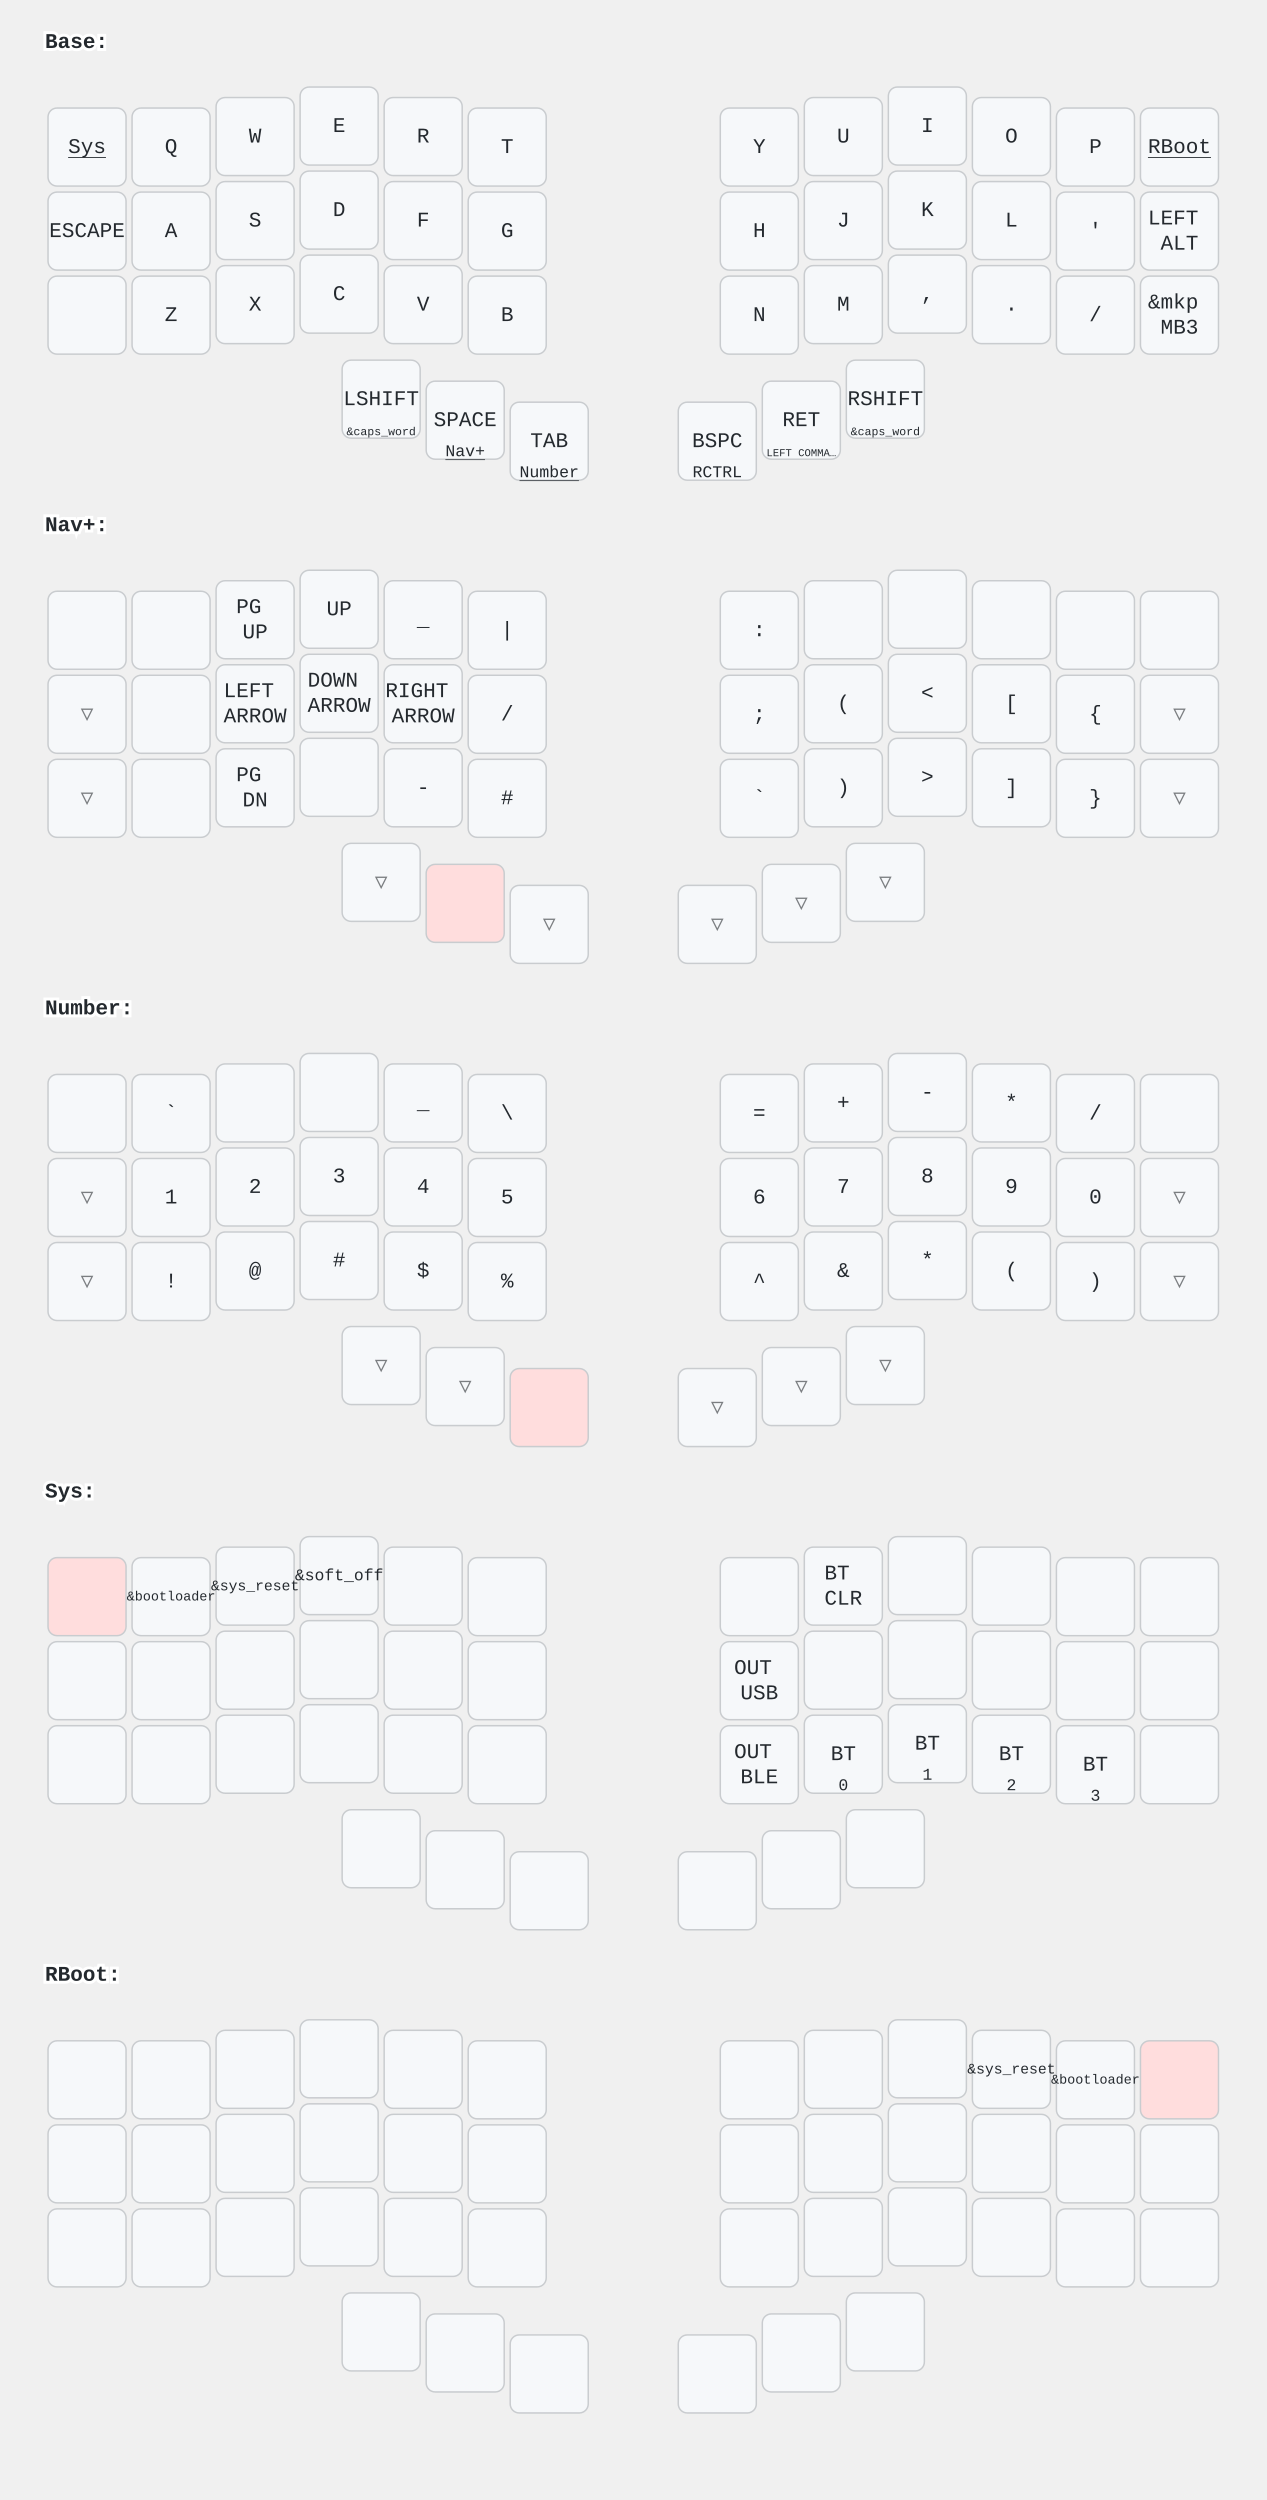
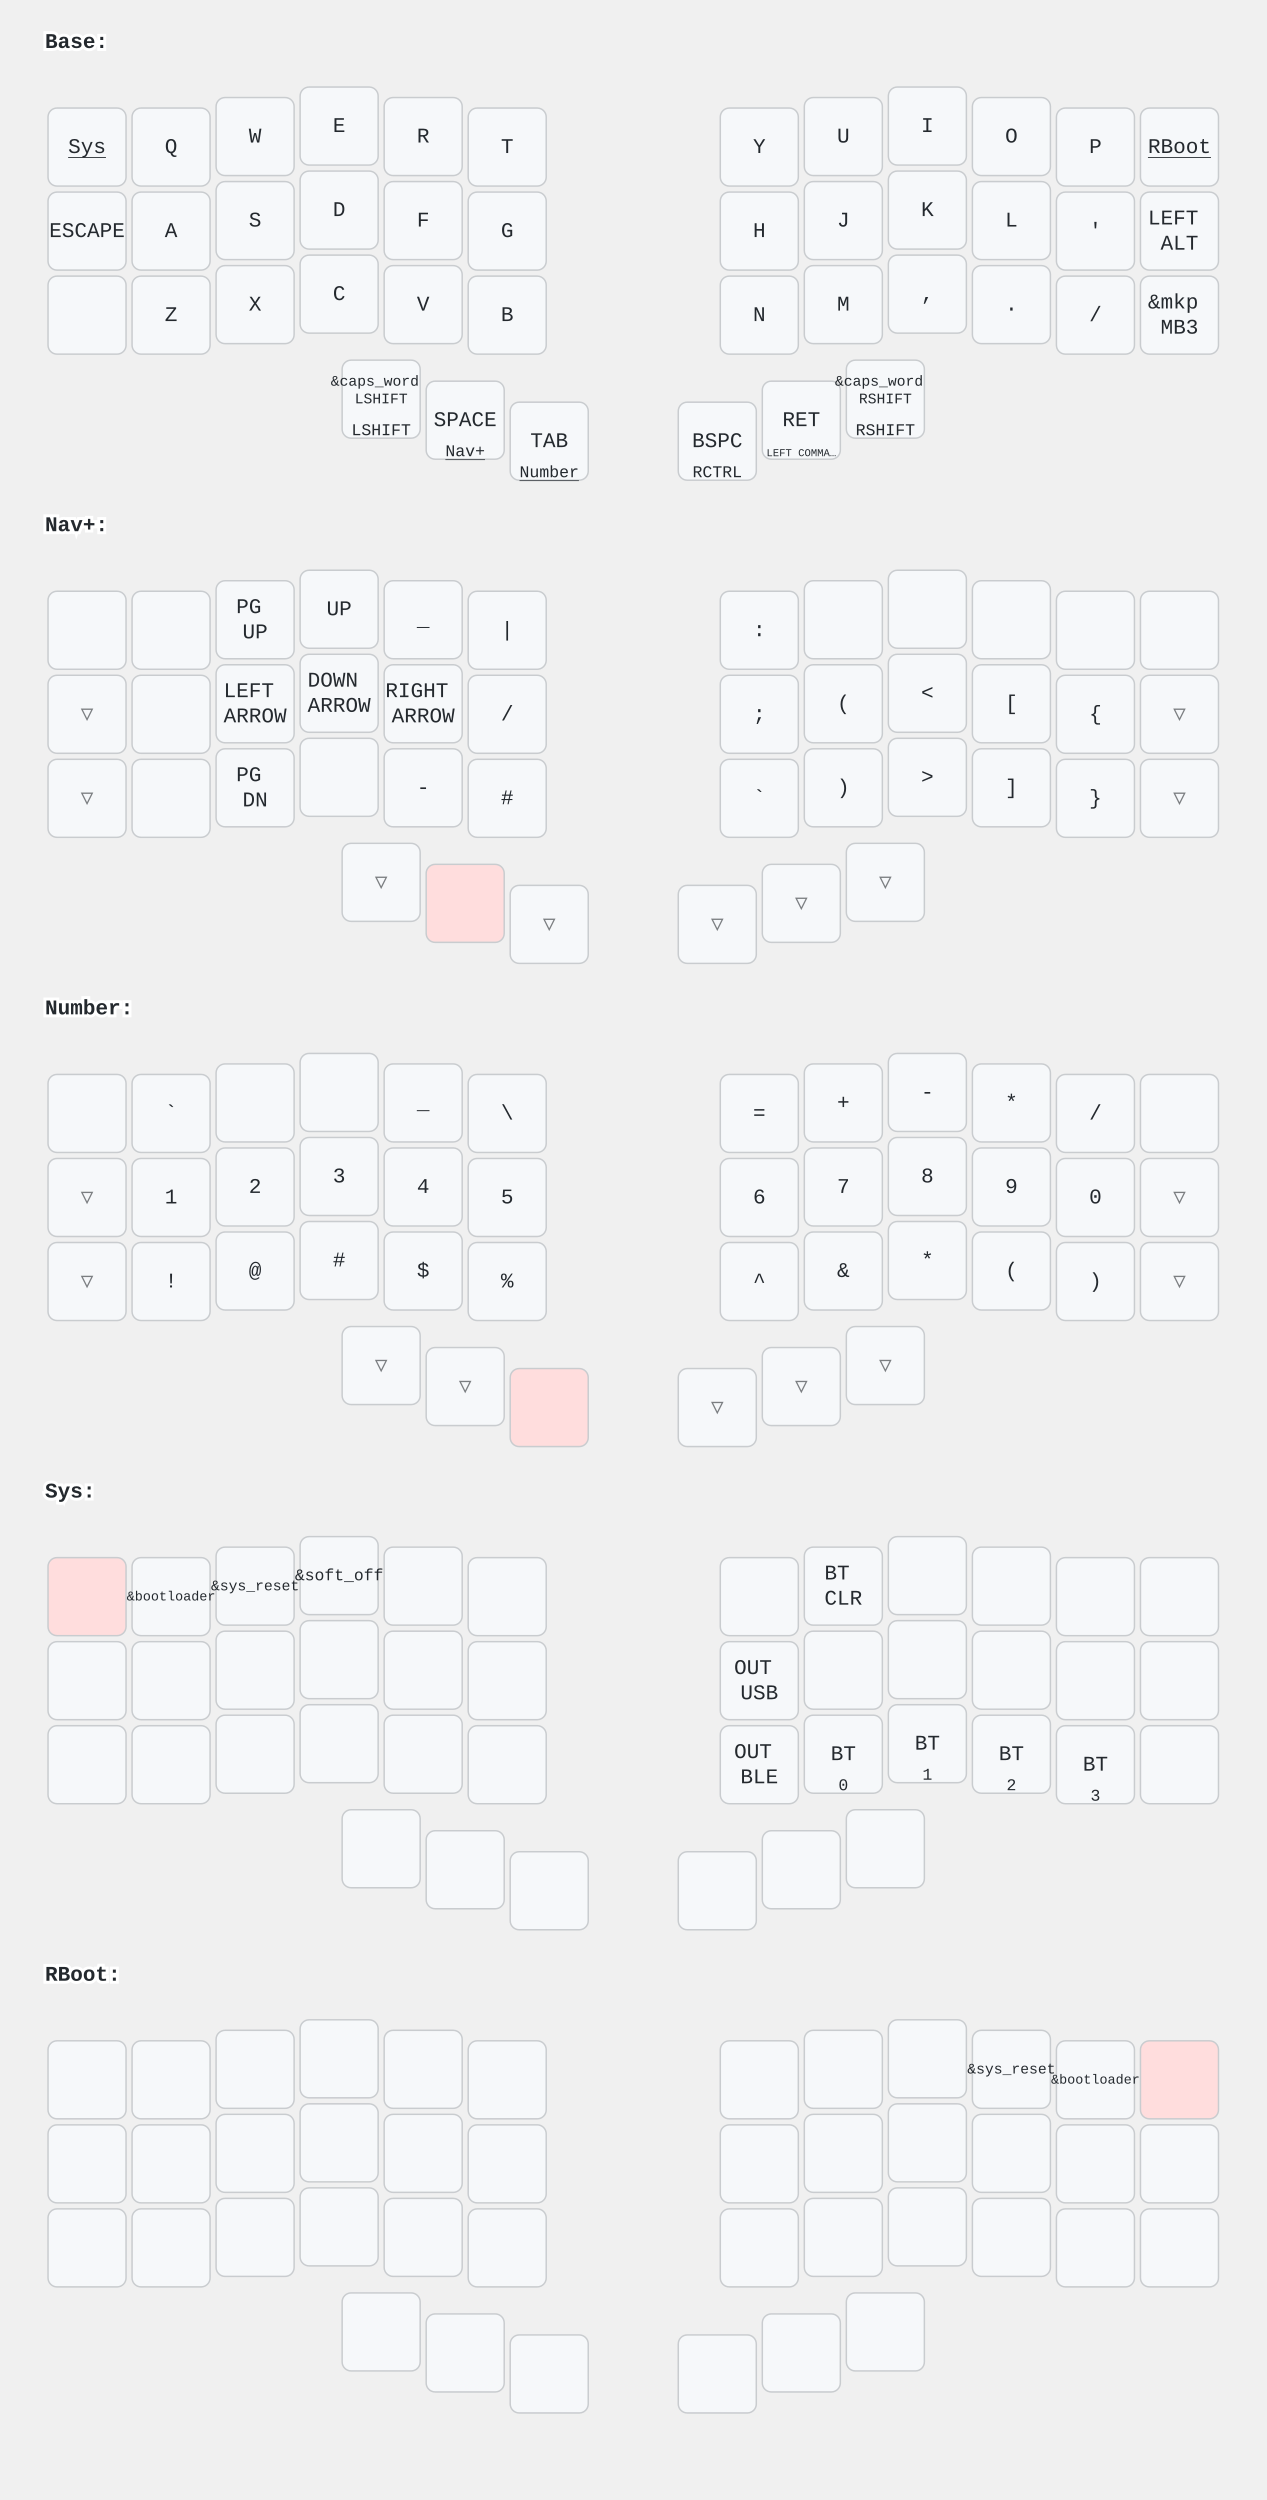
<svg xmlns="http://www.w3.org/2000/svg" width="844" height="1666" viewBox="0 0 844 1666" class="keymap">
  <style>/* inherit to force styles through use tags */
svg path {
    fill: inherit;
}

/* font and background color specifications */
svg.keymap {
    font-family: SFMono-Regular,Consolas,Liberation Mono,Menlo,monospace;
    font-size: 14px;
    font-kerning: normal;
    text-rendering: optimizeLegibility;
    fill: #24292e;
}

/* default key styling */
rect.key {
    fill: #f6f8fa;
}

rect.key, rect.combo {
    stroke: #c9cccf;
    stroke-width: 1;
}

/* default key side styling, only used is draw_key_sides is set */
rect.side {
    filter: brightness(90%);
}

/* color accent for combo boxes */
rect.combo, rect.combo-separate {
    fill: #cdf;
}

/* color accent for held keys */
rect.held, rect.combo.held {
    fill: #fdd;
}

/* color accent for ghost (optional) keys */
rect.ghost, rect.combo.ghost {
    stroke-dasharray: 4, 4;
    stroke-width: 2;
}

text {
    text-anchor: middle;
    dominant-baseline: middle;
}

/* styling for layer labels */
text.label {
    font-weight: bold;
    text-anchor: start;
    stroke: white;
    stroke-width: 4;
    paint-order: stroke;
}

/* styling for optional footer */
text.footer {
    text-anchor: end;
    dominant-baseline: auto;
    stroke: white;
    stroke-width: 4;
    paint-order: stroke;
}

/* styling for combo tap, and key hold/shifted label text */
text.combo, text.hold, text.shifted {
    font-size: 11px;
}

text.hold {
    text-anchor: middle;
    dominant-baseline: auto;
}

text.shifted {
    text-anchor: middle;
    dominant-baseline: hanging;
}

text.layer-activator {
    text-decoration: underline;
}

/* styling for hold/shifted label text in combo box */
text.combo.hold, text.combo.shifted {
    font-size: 8px;
}

/* lighter symbol for transparent keys */
text.trans {
    fill: #7b7e81;
}

/* styling for combo dendrons */
path.combo {
    stroke-width: 1;
    stroke: gray;
    fill: none;
}

/* Start Tabler Icons Cleanup */
/* cannot use height/width with glyphs */
.icon-tabler &gt; path {
    fill: inherit;
    stroke: inherit;
    stroke-width: 2;
}
/* hide tabler's default box */
.icon-tabler &gt; path[stroke="none"][fill="none"] {
    visibility: hidden;
}
/* End Tabler Icons Cleanup */
</style>
  <g transform="translate(30, 0)" class="layer-Base">
    <text x="0" y="28" class="label" id="Base">Base:</text>
    <g transform="translate(0, 56)">
      <g transform="translate(28, 42)" class="key keypos-0">
        <rect rx="6" ry="6" x="-26" y="-26" width="52" height="52" class="key" />
        <a href="#Sys">
          <text x="0" y="0" class="key tap layer-activator">Sys</text>
        </a>
      </g>
      <g transform="translate(84, 42)" class="key keypos-1">
        <rect rx="6" ry="6" x="-26" y="-26" width="52" height="52" class="key" />
        <text x="0" y="0" class="key tap">Q</text>
      </g>
      <g transform="translate(140, 35)" class="key keypos-2">
        <rect rx="6" ry="6" x="-26" y="-26" width="52" height="52" class="key" />
        <text x="0" y="0" class="key tap">W</text>
      </g>
      <g transform="translate(196, 28)" class="key keypos-3">
        <rect rx="6" ry="6" x="-26" y="-26" width="52" height="52" class="key" />
        <text x="0" y="0" class="key tap">E</text>
      </g>
      <g transform="translate(252, 35)" class="key keypos-4">
        <rect rx="6" ry="6" x="-26" y="-26" width="52" height="52" class="key" />
        <text x="0" y="0" class="key tap">R</text>
      </g>
      <g transform="translate(308, 42)" class="key keypos-5">
        <rect rx="6" ry="6" x="-26" y="-26" width="52" height="52" class="key" />
        <text x="0" y="0" class="key tap">T</text>
      </g>
      <g transform="translate(476, 42)" class="key keypos-6">
        <rect rx="6" ry="6" x="-26" y="-26" width="52" height="52" class="key" />
        <text x="0" y="0" class="key tap">Y</text>
      </g>
      <g transform="translate(532, 35)" class="key keypos-7">
        <rect rx="6" ry="6" x="-26" y="-26" width="52" height="52" class="key" />
        <text x="0" y="0" class="key tap">U</text>
      </g>
      <g transform="translate(588, 28)" class="key keypos-8">
        <rect rx="6" ry="6" x="-26" y="-26" width="52" height="52" class="key" />
        <text x="0" y="0" class="key tap">I</text>
      </g>
      <g transform="translate(644, 35)" class="key keypos-9">
        <rect rx="6" ry="6" x="-26" y="-26" width="52" height="52" class="key" />
        <text x="0" y="0" class="key tap">O</text>
      </g>
      <g transform="translate(700, 42)" class="key keypos-10">
        <rect rx="6" ry="6" x="-26" y="-26" width="52" height="52" class="key" />
        <text x="0" y="0" class="key tap">P</text>
      </g>
      <g transform="translate(756, 42)" class="key keypos-11">
        <rect rx="6" ry="6" x="-26" y="-26" width="52" height="52" class="key" />
        <a href="#RBoot">
          <text x="0" y="0" class="key tap layer-activator">RBoot</text>
        </a>
      </g>
      <g transform="translate(28, 98)" class="key keypos-12">
        <rect rx="6" ry="6" x="-26" y="-26" width="52" height="52" class="key" />
        <text x="0" y="0" class="key tap">ESCAPE</text>
      </g>
      <g transform="translate(84, 98)" class="key keypos-13">
        <rect rx="6" ry="6" x="-26" y="-26" width="52" height="52" class="key" />
        <text x="0" y="0" class="key tap">A</text>
      </g>
      <g transform="translate(140, 91)" class="key keypos-14">
        <rect rx="6" ry="6" x="-26" y="-26" width="52" height="52" class="key" />
        <text x="0" y="0" class="key tap">S</text>
      </g>
      <g transform="translate(196, 84)" class="key keypos-15">
        <rect rx="6" ry="6" x="-26" y="-26" width="52" height="52" class="key" />
        <text x="0" y="0" class="key tap">D</text>
      </g>
      <g transform="translate(252, 91)" class="key keypos-16">
        <rect rx="6" ry="6" x="-26" y="-26" width="52" height="52" class="key" />
        <text x="0" y="0" class="key tap">F</text>
      </g>
      <g transform="translate(308, 98)" class="key keypos-17">
        <rect rx="6" ry="6" x="-26" y="-26" width="52" height="52" class="key" />
        <text x="0" y="0" class="key tap">G</text>
      </g>
      <g transform="translate(476, 98)" class="key keypos-18">
        <rect rx="6" ry="6" x="-26" y="-26" width="52" height="52" class="key" />
        <text x="0" y="0" class="key tap">H</text>
      </g>
      <g transform="translate(532, 91)" class="key keypos-19">
        <rect rx="6" ry="6" x="-26" y="-26" width="52" height="52" class="key" />
        <text x="0" y="0" class="key tap">J</text>
      </g>
      <g transform="translate(588, 84)" class="key keypos-20">
        <rect rx="6" ry="6" x="-26" y="-26" width="52" height="52" class="key" />
        <text x="0" y="0" class="key tap">K</text>
      </g>
      <g transform="translate(644, 91)" class="key keypos-21">
        <rect rx="6" ry="6" x="-26" y="-26" width="52" height="52" class="key" />
        <text x="0" y="0" class="key tap">L</text>
      </g>
      <g transform="translate(700, 98)" class="key keypos-22">
        <rect rx="6" ry="6" x="-26" y="-26" width="52" height="52" class="key" />
        <text x="0" y="0" class="key tap">'</text>
      </g>
      <g transform="translate(756, 98)" class="key keypos-23">
        <rect rx="6" ry="6" x="-26" y="-26" width="52" height="52" class="key" />
        <text x="0" y="0" class="key tap">
          <tspan x="0" dy="-0.6em">LEFT</tspan>
          <tspan x="0" dy="1.2em">ALT</tspan>
        </text>
      </g>
      <g transform="translate(28, 154)" class="key keypos-24">
        <rect rx="6" ry="6" x="-26" y="-26" width="52" height="52" class="key" />
      </g>
      <g transform="translate(84, 154)" class="key keypos-25">
        <rect rx="6" ry="6" x="-26" y="-26" width="52" height="52" class="key" />
        <text x="0" y="0" class="key tap">Z</text>
      </g>
      <g transform="translate(140, 147)" class="key keypos-26">
        <rect rx="6" ry="6" x="-26" y="-26" width="52" height="52" class="key" />
        <text x="0" y="0" class="key tap">X</text>
      </g>
      <g transform="translate(196, 140)" class="key keypos-27">
        <rect rx="6" ry="6" x="-26" y="-26" width="52" height="52" class="key" />
        <text x="0" y="0" class="key tap">C</text>
      </g>
      <g transform="translate(252, 147)" class="key keypos-28">
        <rect rx="6" ry="6" x="-26" y="-26" width="52" height="52" class="key" />
        <text x="0" y="0" class="key tap">V</text>
      </g>
      <g transform="translate(308, 154)" class="key keypos-29">
        <rect rx="6" ry="6" x="-26" y="-26" width="52" height="52" class="key" />
        <text x="0" y="0" class="key tap">B</text>
      </g>
      <g transform="translate(476, 154)" class="key keypos-30">
        <rect rx="6" ry="6" x="-26" y="-26" width="52" height="52" class="key" />
        <text x="0" y="0" class="key tap">N</text>
      </g>
      <g transform="translate(532, 147)" class="key keypos-31">
        <rect rx="6" ry="6" x="-26" y="-26" width="52" height="52" class="key" />
        <text x="0" y="0" class="key tap">M</text>
      </g>
      <g transform="translate(588, 140)" class="key keypos-32">
        <rect rx="6" ry="6" x="-26" y="-26" width="52" height="52" class="key" />
        <text x="0" y="0" class="key tap">,</text>
      </g>
      <g transform="translate(644, 147)" class="key keypos-33">
        <rect rx="6" ry="6" x="-26" y="-26" width="52" height="52" class="key" />
        <text x="0" y="0" class="key tap">.</text>
      </g>
      <g transform="translate(700, 154)" class="key keypos-34">
        <rect rx="6" ry="6" x="-26" y="-26" width="52" height="52" class="key" />
        <text x="0" y="0" class="key tap">/</text>
      </g>
      <g transform="translate(756, 154)" class="key keypos-35">
        <rect rx="6" ry="6" x="-26" y="-26" width="52" height="52" class="key" />
        <text x="0" y="0" class="key tap">
          <tspan x="0" dy="-0.6em">&amp;mkp</tspan>
          <tspan x="0" dy="1.2em">MB3</tspan>
        </text>
      </g>
      <g transform="translate(224, 210)" class="key keypos-36">
        <rect rx="6" ry="6" x="-26" y="-26" width="52" height="52" class="key" />
-         <text x="0" y="0" class="key tap">LSHIFT</text>
-         <text x="0" y="24" class="key hold">
-           <tspan style="font-size: 70%">&amp;caps_word</tspan>
-         </text>
+         <text x="0" y="0" class="key tap">
+           <tspan x="0" dy="-1.2em" style="font-size: 70%">&amp;caps_word</tspan>
+           <tspan x="0" dy="1.2em" style="font-size: 70%">LSHIFT</tspan>
+         </text>
+         <text x="0" y="24" class="key hold">LSHIFT</text>
      </g>
      <g transform="translate(280, 224)" class="key keypos-37">
        <rect rx="6" ry="6" x="-26" y="-26" width="52" height="52" class="key" />
        <text x="0" y="0" class="key tap">SPACE</text>
        <a href="#Nav">
          <text x="0" y="24" class="key hold layer-activator">Nav+</text>
        </a>
      </g>
      <g transform="translate(336, 238)" class="key keypos-38">
        <rect rx="6" ry="6" x="-26" y="-26" width="52" height="52" class="key" />
        <text x="0" y="0" class="key tap">TAB</text>
        <a href="#Number">
          <text x="0" y="24" class="key hold layer-activator">Number</text>
        </a>
      </g>
      <g transform="translate(448, 238)" class="key keypos-39">
        <rect rx="6" ry="6" x="-26" y="-26" width="52" height="52" class="key" />
        <text x="0" y="0" class="key tap">BSPC</text>
        <text x="0" y="24" class="key hold">RCTRL</text>
      </g>
      <g transform="translate(504, 224)" class="key keypos-40">
        <rect rx="6" ry="6" x="-26" y="-26" width="52" height="52" class="key" />
        <text x="0" y="0" class="key tap">RET</text>
        <text x="0" y="24" class="key hold">
          <tspan style="font-size: 64%">LEFT COMMA…</tspan>
        </text>
      </g>
      <g transform="translate(560, 210)" class="key keypos-41">
        <rect rx="6" ry="6" x="-26" y="-26" width="52" height="52" class="key" />
-         <text x="0" y="0" class="key tap">RSHIFT</text>
-         <text x="0" y="24" class="key hold">
-           <tspan style="font-size: 70%">&amp;caps_word</tspan>
-         </text>
+         <text x="0" y="0" class="key tap">
+           <tspan x="0" dy="-1.2em" style="font-size: 70%">&amp;caps_word</tspan>
+           <tspan x="0" dy="1.2em" style="font-size: 70%">RSHIFT</tspan>
+         </text>
+         <text x="0" y="24" class="key hold">RSHIFT</text>
      </g>
    </g>
  </g>
  <g transform="translate(30, 322)" class="layer-Nav+">
    <text x="0" y="28" class="label" id="Nav">Nav+:</text>
    <g transform="translate(0, 56)">
      <g transform="translate(28, 42)" class="key keypos-0">
        <rect rx="6" ry="6" x="-26" y="-26" width="52" height="52" class="key" />
      </g>
      <g transform="translate(84, 42)" class="key keypos-1">
        <rect rx="6" ry="6" x="-26" y="-26" width="52" height="52" class="key" />
      </g>
      <g transform="translate(140, 35)" class="key keypos-2">
        <rect rx="6" ry="6" x="-26" y="-26" width="52" height="52" class="key" />
        <text x="0" y="0" class="key tap">
          <tspan x="0" dy="-0.6em">PG</tspan>
          <tspan x="0" dy="1.2em">UP</tspan>
        </text>
      </g>
      <g transform="translate(196, 28)" class="key keypos-3">
        <rect rx="6" ry="6" x="-26" y="-26" width="52" height="52" class="key" />
        <text x="0" y="0" class="key tap">UP</text>
      </g>
      <g transform="translate(252, 35)" class="key keypos-4">
        <rect rx="6" ry="6" x="-26" y="-26" width="52" height="52" class="key" />
        <text x="0" y="0" class="key tap">_</text>
      </g>
      <g transform="translate(308, 42)" class="key keypos-5">
        <rect rx="6" ry="6" x="-26" y="-26" width="52" height="52" class="key" />
        <text x="0" y="0" class="key tap">|</text>
      </g>
      <g transform="translate(476, 42)" class="key keypos-6">
        <rect rx="6" ry="6" x="-26" y="-26" width="52" height="52" class="key" />
        <text x="0" y="0" class="key tap">:</text>
      </g>
      <g transform="translate(532, 35)" class="key keypos-7">
        <rect rx="6" ry="6" x="-26" y="-26" width="52" height="52" class="key" />
      </g>
      <g transform="translate(588, 28)" class="key keypos-8">
        <rect rx="6" ry="6" x="-26" y="-26" width="52" height="52" class="key" />
      </g>
      <g transform="translate(644, 35)" class="key keypos-9">
        <rect rx="6" ry="6" x="-26" y="-26" width="52" height="52" class="key" />
      </g>
      <g transform="translate(700, 42)" class="key keypos-10">
        <rect rx="6" ry="6" x="-26" y="-26" width="52" height="52" class="key" />
      </g>
      <g transform="translate(756, 42)" class="key keypos-11">
        <rect rx="6" ry="6" x="-26" y="-26" width="52" height="52" class="key" />
      </g>
      <g transform="translate(28, 98)" class="key trans keypos-12">
        <rect rx="6" ry="6" x="-26" y="-26" width="52" height="52" class="key trans" />
        <text x="0" y="0" class="key trans tap">▽</text>
      </g>
      <g transform="translate(84, 98)" class="key keypos-13">
        <rect rx="6" ry="6" x="-26" y="-26" width="52" height="52" class="key" />
      </g>
      <g transform="translate(140, 91)" class="key keypos-14">
        <rect rx="6" ry="6" x="-26" y="-26" width="52" height="52" class="key" />
        <text x="0" y="0" class="key tap">
          <tspan x="0" dy="-0.6em">LEFT</tspan>
          <tspan x="0" dy="1.2em">ARROW</tspan>
        </text>
      </g>
      <g transform="translate(196, 84)" class="key keypos-15">
        <rect rx="6" ry="6" x="-26" y="-26" width="52" height="52" class="key" />
        <text x="0" y="0" class="key tap">
          <tspan x="0" dy="-0.6em">DOWN</tspan>
          <tspan x="0" dy="1.2em">ARROW</tspan>
        </text>
      </g>
      <g transform="translate(252, 91)" class="key keypos-16">
        <rect rx="6" ry="6" x="-26" y="-26" width="52" height="52" class="key" />
        <text x="0" y="0" class="key tap">
          <tspan x="0" dy="-0.6em">RIGHT</tspan>
          <tspan x="0" dy="1.2em">ARROW</tspan>
        </text>
      </g>
      <g transform="translate(308, 98)" class="key keypos-17">
        <rect rx="6" ry="6" x="-26" y="-26" width="52" height="52" class="key" />
        <text x="0" y="0" class="key tap">/</text>
      </g>
      <g transform="translate(476, 98)" class="key keypos-18">
        <rect rx="6" ry="6" x="-26" y="-26" width="52" height="52" class="key" />
        <text x="0" y="0" class="key tap">;</text>
      </g>
      <g transform="translate(532, 91)" class="key keypos-19">
        <rect rx="6" ry="6" x="-26" y="-26" width="52" height="52" class="key" />
        <text x="0" y="0" class="key tap">(</text>
      </g>
      <g transform="translate(588, 84)" class="key keypos-20">
        <rect rx="6" ry="6" x="-26" y="-26" width="52" height="52" class="key" />
        <text x="0" y="0" class="key tap">&lt;</text>
      </g>
      <g transform="translate(644, 91)" class="key keypos-21">
        <rect rx="6" ry="6" x="-26" y="-26" width="52" height="52" class="key" />
        <text x="0" y="0" class="key tap">[</text>
      </g>
      <g transform="translate(700, 98)" class="key keypos-22">
        <rect rx="6" ry="6" x="-26" y="-26" width="52" height="52" class="key" />
        <text x="0" y="0" class="key tap">{</text>
      </g>
      <g transform="translate(756, 98)" class="key trans keypos-23">
        <rect rx="6" ry="6" x="-26" y="-26" width="52" height="52" class="key trans" />
        <text x="0" y="0" class="key trans tap">▽</text>
      </g>
      <g transform="translate(28, 154)" class="key trans keypos-24">
        <rect rx="6" ry="6" x="-26" y="-26" width="52" height="52" class="key trans" />
        <text x="0" y="0" class="key trans tap">▽</text>
      </g>
      <g transform="translate(84, 154)" class="key keypos-25">
        <rect rx="6" ry="6" x="-26" y="-26" width="52" height="52" class="key" />
      </g>
      <g transform="translate(140, 147)" class="key keypos-26">
        <rect rx="6" ry="6" x="-26" y="-26" width="52" height="52" class="key" />
        <text x="0" y="0" class="key tap">
          <tspan x="0" dy="-0.6em">PG</tspan>
          <tspan x="0" dy="1.2em">DN</tspan>
        </text>
      </g>
      <g transform="translate(196, 140)" class="key keypos-27">
        <rect rx="6" ry="6" x="-26" y="-26" width="52" height="52" class="key" />
      </g>
      <g transform="translate(252, 147)" class="key keypos-28">
        <rect rx="6" ry="6" x="-26" y="-26" width="52" height="52" class="key" />
        <text x="0" y="0" class="key tap">-</text>
      </g>
      <g transform="translate(308, 154)" class="key keypos-29">
        <rect rx="6" ry="6" x="-26" y="-26" width="52" height="52" class="key" />
        <text x="0" y="0" class="key tap">#</text>
      </g>
      <g transform="translate(476, 154)" class="key keypos-30">
        <rect rx="6" ry="6" x="-26" y="-26" width="52" height="52" class="key" />
        <text x="0" y="0" class="key tap">`</text>
      </g>
      <g transform="translate(532, 147)" class="key keypos-31">
        <rect rx="6" ry="6" x="-26" y="-26" width="52" height="52" class="key" />
        <text x="0" y="0" class="key tap">)</text>
      </g>
      <g transform="translate(588, 140)" class="key keypos-32">
        <rect rx="6" ry="6" x="-26" y="-26" width="52" height="52" class="key" />
        <text x="0" y="0" class="key tap">&gt;</text>
      </g>
      <g transform="translate(644, 147)" class="key keypos-33">
        <rect rx="6" ry="6" x="-26" y="-26" width="52" height="52" class="key" />
        <text x="0" y="0" class="key tap">]</text>
      </g>
      <g transform="translate(700, 154)" class="key keypos-34">
        <rect rx="6" ry="6" x="-26" y="-26" width="52" height="52" class="key" />
        <text x="0" y="0" class="key tap">}</text>
      </g>
      <g transform="translate(756, 154)" class="key trans keypos-35">
        <rect rx="6" ry="6" x="-26" y="-26" width="52" height="52" class="key trans" />
        <text x="0" y="0" class="key trans tap">▽</text>
      </g>
      <g transform="translate(224, 210)" class="key trans keypos-36">
        <rect rx="6" ry="6" x="-26" y="-26" width="52" height="52" class="key trans" />
        <text x="0" y="0" class="key trans tap">▽</text>
      </g>
      <g transform="translate(280, 224)" class="key held keypos-37">
        <rect rx="6" ry="6" x="-26" y="-26" width="52" height="52" class="key held" />
      </g>
      <g transform="translate(336, 238)" class="key trans keypos-38">
        <rect rx="6" ry="6" x="-26" y="-26" width="52" height="52" class="key trans" />
        <text x="0" y="0" class="key trans tap">▽</text>
      </g>
      <g transform="translate(448, 238)" class="key trans keypos-39">
        <rect rx="6" ry="6" x="-26" y="-26" width="52" height="52" class="key trans" />
        <text x="0" y="0" class="key trans tap">▽</text>
      </g>
      <g transform="translate(504, 224)" class="key trans keypos-40">
        <rect rx="6" ry="6" x="-26" y="-26" width="52" height="52" class="key trans" />
        <text x="0" y="0" class="key trans tap">▽</text>
      </g>
      <g transform="translate(560, 210)" class="key trans keypos-41">
        <rect rx="6" ry="6" x="-26" y="-26" width="52" height="52" class="key trans" />
        <text x="0" y="0" class="key trans tap">▽</text>
      </g>
    </g>
  </g>
  <g transform="translate(30, 644)" class="layer-Number">
    <text x="0" y="28" class="label" id="Number">Number:</text>
    <g transform="translate(0, 56)">
      <g transform="translate(28, 42)" class="key keypos-0">
        <rect rx="6" ry="6" x="-26" y="-26" width="52" height="52" class="key" />
      </g>
      <g transform="translate(84, 42)" class="key keypos-1">
        <rect rx="6" ry="6" x="-26" y="-26" width="52" height="52" class="key" />
        <text x="0" y="0" class="key tap">`</text>
      </g>
      <g transform="translate(140, 35)" class="key keypos-2">
        <rect rx="6" ry="6" x="-26" y="-26" width="52" height="52" class="key" />
      </g>
      <g transform="translate(196, 28)" class="key keypos-3">
        <rect rx="6" ry="6" x="-26" y="-26" width="52" height="52" class="key" />
      </g>
      <g transform="translate(252, 35)" class="key keypos-4">
        <rect rx="6" ry="6" x="-26" y="-26" width="52" height="52" class="key" />
        <text x="0" y="0" class="key tap">_</text>
      </g>
      <g transform="translate(308, 42)" class="key keypos-5">
        <rect rx="6" ry="6" x="-26" y="-26" width="52" height="52" class="key" />
        <text x="0" y="0" class="key tap">\</text>
      </g>
      <g transform="translate(476, 42)" class="key keypos-6">
        <rect rx="6" ry="6" x="-26" y="-26" width="52" height="52" class="key" />
        <text x="0" y="0" class="key tap">=</text>
      </g>
      <g transform="translate(532, 35)" class="key keypos-7">
        <rect rx="6" ry="6" x="-26" y="-26" width="52" height="52" class="key" />
        <text x="0" y="0" class="key tap">+</text>
      </g>
      <g transform="translate(588, 28)" class="key keypos-8">
        <rect rx="6" ry="6" x="-26" y="-26" width="52" height="52" class="key" />
        <text x="0" y="0" class="key tap">-</text>
      </g>
      <g transform="translate(644, 35)" class="key keypos-9">
        <rect rx="6" ry="6" x="-26" y="-26" width="52" height="52" class="key" />
        <text x="0" y="0" class="key tap">*</text>
      </g>
      <g transform="translate(700, 42)" class="key keypos-10">
        <rect rx="6" ry="6" x="-26" y="-26" width="52" height="52" class="key" />
        <text x="0" y="0" class="key tap">/</text>
      </g>
      <g transform="translate(756, 42)" class="key keypos-11">
        <rect rx="6" ry="6" x="-26" y="-26" width="52" height="52" class="key" />
      </g>
      <g transform="translate(28, 98)" class="key trans keypos-12">
        <rect rx="6" ry="6" x="-26" y="-26" width="52" height="52" class="key trans" />
        <text x="0" y="0" class="key trans tap">▽</text>
      </g>
      <g transform="translate(84, 98)" class="key keypos-13">
        <rect rx="6" ry="6" x="-26" y="-26" width="52" height="52" class="key" />
        <text x="0" y="0" class="key tap">1</text>
      </g>
      <g transform="translate(140, 91)" class="key keypos-14">
        <rect rx="6" ry="6" x="-26" y="-26" width="52" height="52" class="key" />
        <text x="0" y="0" class="key tap">2</text>
      </g>
      <g transform="translate(196, 84)" class="key keypos-15">
        <rect rx="6" ry="6" x="-26" y="-26" width="52" height="52" class="key" />
        <text x="0" y="0" class="key tap">3</text>
      </g>
      <g transform="translate(252, 91)" class="key keypos-16">
        <rect rx="6" ry="6" x="-26" y="-26" width="52" height="52" class="key" />
        <text x="0" y="0" class="key tap">4</text>
      </g>
      <g transform="translate(308, 98)" class="key keypos-17">
        <rect rx="6" ry="6" x="-26" y="-26" width="52" height="52" class="key" />
        <text x="0" y="0" class="key tap">5</text>
      </g>
      <g transform="translate(476, 98)" class="key keypos-18">
        <rect rx="6" ry="6" x="-26" y="-26" width="52" height="52" class="key" />
        <text x="0" y="0" class="key tap">6</text>
      </g>
      <g transform="translate(532, 91)" class="key keypos-19">
        <rect rx="6" ry="6" x="-26" y="-26" width="52" height="52" class="key" />
        <text x="0" y="0" class="key tap">7</text>
      </g>
      <g transform="translate(588, 84)" class="key keypos-20">
        <rect rx="6" ry="6" x="-26" y="-26" width="52" height="52" class="key" />
        <text x="0" y="0" class="key tap">8</text>
      </g>
      <g transform="translate(644, 91)" class="key keypos-21">
        <rect rx="6" ry="6" x="-26" y="-26" width="52" height="52" class="key" />
        <text x="0" y="0" class="key tap">9</text>
      </g>
      <g transform="translate(700, 98)" class="key keypos-22">
        <rect rx="6" ry="6" x="-26" y="-26" width="52" height="52" class="key" />
        <text x="0" y="0" class="key tap">0</text>
      </g>
      <g transform="translate(756, 98)" class="key trans keypos-23">
        <rect rx="6" ry="6" x="-26" y="-26" width="52" height="52" class="key trans" />
        <text x="0" y="0" class="key trans tap">▽</text>
      </g>
      <g transform="translate(28, 154)" class="key trans keypos-24">
        <rect rx="6" ry="6" x="-26" y="-26" width="52" height="52" class="key trans" />
        <text x="0" y="0" class="key trans tap">▽</text>
      </g>
      <g transform="translate(84, 154)" class="key keypos-25">
        <rect rx="6" ry="6" x="-26" y="-26" width="52" height="52" class="key" />
        <text x="0" y="0" class="key tap">!</text>
      </g>
      <g transform="translate(140, 147)" class="key keypos-26">
        <rect rx="6" ry="6" x="-26" y="-26" width="52" height="52" class="key" />
        <text x="0" y="0" class="key tap">@</text>
      </g>
      <g transform="translate(196, 140)" class="key keypos-27">
        <rect rx="6" ry="6" x="-26" y="-26" width="52" height="52" class="key" />
        <text x="0" y="0" class="key tap">#</text>
      </g>
      <g transform="translate(252, 147)" class="key keypos-28">
        <rect rx="6" ry="6" x="-26" y="-26" width="52" height="52" class="key" />
        <text x="0" y="0" class="key tap">$</text>
      </g>
      <g transform="translate(308, 154)" class="key keypos-29">
        <rect rx="6" ry="6" x="-26" y="-26" width="52" height="52" class="key" />
        <text x="0" y="0" class="key tap">%</text>
      </g>
      <g transform="translate(476, 154)" class="key keypos-30">
        <rect rx="6" ry="6" x="-26" y="-26" width="52" height="52" class="key" />
        <text x="0" y="0" class="key tap">^</text>
      </g>
      <g transform="translate(532, 147)" class="key keypos-31">
        <rect rx="6" ry="6" x="-26" y="-26" width="52" height="52" class="key" />
        <text x="0" y="0" class="key tap">&amp;</text>
      </g>
      <g transform="translate(588, 140)" class="key keypos-32">
        <rect rx="6" ry="6" x="-26" y="-26" width="52" height="52" class="key" />
        <text x="0" y="0" class="key tap">*</text>
      </g>
      <g transform="translate(644, 147)" class="key keypos-33">
        <rect rx="6" ry="6" x="-26" y="-26" width="52" height="52" class="key" />
        <text x="0" y="0" class="key tap">(</text>
      </g>
      <g transform="translate(700, 154)" class="key keypos-34">
        <rect rx="6" ry="6" x="-26" y="-26" width="52" height="52" class="key" />
        <text x="0" y="0" class="key tap">)</text>
      </g>
      <g transform="translate(756, 154)" class="key trans keypos-35">
        <rect rx="6" ry="6" x="-26" y="-26" width="52" height="52" class="key trans" />
        <text x="0" y="0" class="key trans tap">▽</text>
      </g>
      <g transform="translate(224, 210)" class="key trans keypos-36">
        <rect rx="6" ry="6" x="-26" y="-26" width="52" height="52" class="key trans" />
        <text x="0" y="0" class="key trans tap">▽</text>
      </g>
      <g transform="translate(280, 224)" class="key trans keypos-37">
        <rect rx="6" ry="6" x="-26" y="-26" width="52" height="52" class="key trans" />
        <text x="0" y="0" class="key trans tap">▽</text>
      </g>
      <g transform="translate(336, 238)" class="key held keypos-38">
        <rect rx="6" ry="6" x="-26" y="-26" width="52" height="52" class="key held" />
      </g>
      <g transform="translate(448, 238)" class="key trans keypos-39">
        <rect rx="6" ry="6" x="-26" y="-26" width="52" height="52" class="key trans" />
        <text x="0" y="0" class="key trans tap">▽</text>
      </g>
      <g transform="translate(504, 224)" class="key trans keypos-40">
        <rect rx="6" ry="6" x="-26" y="-26" width="52" height="52" class="key trans" />
        <text x="0" y="0" class="key trans tap">▽</text>
      </g>
      <g transform="translate(560, 210)" class="key trans keypos-41">
        <rect rx="6" ry="6" x="-26" y="-26" width="52" height="52" class="key trans" />
        <text x="0" y="0" class="key trans tap">▽</text>
      </g>
    </g>
  </g>
  <g transform="translate(30, 966)" class="layer-Sys">
    <text x="0" y="28" class="label" id="Sys">Sys:</text>
    <g transform="translate(0, 56)">
      <g transform="translate(28, 42)" class="key held keypos-0">
        <rect rx="6" ry="6" x="-26" y="-26" width="52" height="52" class="key held" />
      </g>
      <g transform="translate(84, 42)" class="key keypos-1">
        <rect rx="6" ry="6" x="-26" y="-26" width="52" height="52" class="key" />
        <text x="0" y="0" class="key tap">
          <tspan style="font-size: 64%">&amp;bootloader</tspan>
        </text>
      </g>
      <g transform="translate(140, 35)" class="key keypos-2">
        <rect rx="6" ry="6" x="-26" y="-26" width="52" height="52" class="key" />
        <text x="0" y="0" class="key tap">
          <tspan style="font-size: 70%">&amp;sys_reset</tspan>
        </text>
      </g>
      <g transform="translate(196, 28)" class="key keypos-3">
        <rect rx="6" ry="6" x="-26" y="-26" width="52" height="52" class="key" />
        <text x="0" y="0" class="key tap">
          <tspan style="font-size: 78%">&amp;soft_off</tspan>
        </text>
      </g>
      <g transform="translate(252, 35)" class="key keypos-4">
        <rect rx="6" ry="6" x="-26" y="-26" width="52" height="52" class="key" />
      </g>
      <g transform="translate(308, 42)" class="key keypos-5">
        <rect rx="6" ry="6" x="-26" y="-26" width="52" height="52" class="key" />
      </g>
      <g transform="translate(476, 42)" class="key keypos-6">
        <rect rx="6" ry="6" x="-26" y="-26" width="52" height="52" class="key" />
      </g>
      <g transform="translate(532, 35)" class="key keypos-7">
        <rect rx="6" ry="6" x="-26" y="-26" width="52" height="52" class="key" />
        <text x="0" y="0" class="key tap">
          <tspan x="0" dy="-0.6em">BT</tspan>
          <tspan x="0" dy="1.2em">CLR</tspan>
        </text>
      </g>
      <g transform="translate(588, 28)" class="key keypos-8">
        <rect rx="6" ry="6" x="-26" y="-26" width="52" height="52" class="key" />
      </g>
      <g transform="translate(644, 35)" class="key keypos-9">
        <rect rx="6" ry="6" x="-26" y="-26" width="52" height="52" class="key" />
      </g>
      <g transform="translate(700, 42)" class="key keypos-10">
        <rect rx="6" ry="6" x="-26" y="-26" width="52" height="52" class="key" />
      </g>
      <g transform="translate(756, 42)" class="key keypos-11">
        <rect rx="6" ry="6" x="-26" y="-26" width="52" height="52" class="key" />
      </g>
      <g transform="translate(28, 98)" class="key keypos-12">
        <rect rx="6" ry="6" x="-26" y="-26" width="52" height="52" class="key" />
      </g>
      <g transform="translate(84, 98)" class="key keypos-13">
        <rect rx="6" ry="6" x="-26" y="-26" width="52" height="52" class="key" />
      </g>
      <g transform="translate(140, 91)" class="key keypos-14">
        <rect rx="6" ry="6" x="-26" y="-26" width="52" height="52" class="key" />
      </g>
      <g transform="translate(196, 84)" class="key keypos-15">
        <rect rx="6" ry="6" x="-26" y="-26" width="52" height="52" class="key" />
      </g>
      <g transform="translate(252, 91)" class="key keypos-16">
        <rect rx="6" ry="6" x="-26" y="-26" width="52" height="52" class="key" />
      </g>
      <g transform="translate(308, 98)" class="key keypos-17">
        <rect rx="6" ry="6" x="-26" y="-26" width="52" height="52" class="key" />
      </g>
      <g transform="translate(476, 98)" class="key keypos-18">
        <rect rx="6" ry="6" x="-26" y="-26" width="52" height="52" class="key" />
        <text x="0" y="0" class="key tap">
          <tspan x="0" dy="-0.6em">OUT</tspan>
          <tspan x="0" dy="1.2em">USB</tspan>
        </text>
      </g>
      <g transform="translate(532, 91)" class="key keypos-19">
        <rect rx="6" ry="6" x="-26" y="-26" width="52" height="52" class="key" />
      </g>
      <g transform="translate(588, 84)" class="key keypos-20">
        <rect rx="6" ry="6" x="-26" y="-26" width="52" height="52" class="key" />
      </g>
      <g transform="translate(644, 91)" class="key keypos-21">
        <rect rx="6" ry="6" x="-26" y="-26" width="52" height="52" class="key" />
      </g>
      <g transform="translate(700, 98)" class="key keypos-22">
        <rect rx="6" ry="6" x="-26" y="-26" width="52" height="52" class="key" />
      </g>
      <g transform="translate(756, 98)" class="key keypos-23">
        <rect rx="6" ry="6" x="-26" y="-26" width="52" height="52" class="key" />
      </g>
      <g transform="translate(28, 154)" class="key keypos-24">
        <rect rx="6" ry="6" x="-26" y="-26" width="52" height="52" class="key" />
      </g>
      <g transform="translate(84, 154)" class="key keypos-25">
        <rect rx="6" ry="6" x="-26" y="-26" width="52" height="52" class="key" />
      </g>
      <g transform="translate(140, 147)" class="key keypos-26">
        <rect rx="6" ry="6" x="-26" y="-26" width="52" height="52" class="key" />
      </g>
      <g transform="translate(196, 140)" class="key keypos-27">
        <rect rx="6" ry="6" x="-26" y="-26" width="52" height="52" class="key" />
      </g>
      <g transform="translate(252, 147)" class="key keypos-28">
        <rect rx="6" ry="6" x="-26" y="-26" width="52" height="52" class="key" />
      </g>
      <g transform="translate(308, 154)" class="key keypos-29">
        <rect rx="6" ry="6" x="-26" y="-26" width="52" height="52" class="key" />
      </g>
      <g transform="translate(476, 154)" class="key keypos-30">
        <rect rx="6" ry="6" x="-26" y="-26" width="52" height="52" class="key" />
        <text x="0" y="0" class="key tap">
          <tspan x="0" dy="-0.6em">OUT</tspan>
          <tspan x="0" dy="1.2em">BLE</tspan>
        </text>
      </g>
      <g transform="translate(532, 147)" class="key keypos-31">
        <rect rx="6" ry="6" x="-26" y="-26" width="52" height="52" class="key" />
        <text x="0" y="0" class="key tap">BT</text>
        <text x="0" y="24" class="key hold">0</text>
      </g>
      <g transform="translate(588, 140)" class="key keypos-32">
        <rect rx="6" ry="6" x="-26" y="-26" width="52" height="52" class="key" />
        <text x="0" y="0" class="key tap">BT</text>
        <text x="0" y="24" class="key hold">1</text>
      </g>
      <g transform="translate(644, 147)" class="key keypos-33">
        <rect rx="6" ry="6" x="-26" y="-26" width="52" height="52" class="key" />
        <text x="0" y="0" class="key tap">BT</text>
        <text x="0" y="24" class="key hold">2</text>
      </g>
      <g transform="translate(700, 154)" class="key keypos-34">
        <rect rx="6" ry="6" x="-26" y="-26" width="52" height="52" class="key" />
        <text x="0" y="0" class="key tap">BT</text>
        <text x="0" y="24" class="key hold">3</text>
      </g>
      <g transform="translate(756, 154)" class="key keypos-35">
        <rect rx="6" ry="6" x="-26" y="-26" width="52" height="52" class="key" />
      </g>
      <g transform="translate(224, 210)" class="key keypos-36">
        <rect rx="6" ry="6" x="-26" y="-26" width="52" height="52" class="key" />
      </g>
      <g transform="translate(280, 224)" class="key keypos-37">
        <rect rx="6" ry="6" x="-26" y="-26" width="52" height="52" class="key" />
      </g>
      <g transform="translate(336, 238)" class="key keypos-38">
        <rect rx="6" ry="6" x="-26" y="-26" width="52" height="52" class="key" />
      </g>
      <g transform="translate(448, 238)" class="key keypos-39">
        <rect rx="6" ry="6" x="-26" y="-26" width="52" height="52" class="key" />
      </g>
      <g transform="translate(504, 224)" class="key keypos-40">
        <rect rx="6" ry="6" x="-26" y="-26" width="52" height="52" class="key" />
      </g>
      <g transform="translate(560, 210)" class="key keypos-41">
        <rect rx="6" ry="6" x="-26" y="-26" width="52" height="52" class="key" />
      </g>
    </g>
  </g>
  <g transform="translate(30, 1288)" class="layer-RBoot">
    <text x="0" y="28" class="label" id="RBoot">RBoot:</text>
    <g transform="translate(0, 56)">
      <g transform="translate(28, 42)" class="key keypos-0">
        <rect rx="6" ry="6" x="-26" y="-26" width="52" height="52" class="key" />
      </g>
      <g transform="translate(84, 42)" class="key keypos-1">
        <rect rx="6" ry="6" x="-26" y="-26" width="52" height="52" class="key" />
      </g>
      <g transform="translate(140, 35)" class="key keypos-2">
        <rect rx="6" ry="6" x="-26" y="-26" width="52" height="52" class="key" />
      </g>
      <g transform="translate(196, 28)" class="key keypos-3">
        <rect rx="6" ry="6" x="-26" y="-26" width="52" height="52" class="key" />
      </g>
      <g transform="translate(252, 35)" class="key keypos-4">
        <rect rx="6" ry="6" x="-26" y="-26" width="52" height="52" class="key" />
      </g>
      <g transform="translate(308, 42)" class="key keypos-5">
        <rect rx="6" ry="6" x="-26" y="-26" width="52" height="52" class="key" />
      </g>
      <g transform="translate(476, 42)" class="key keypos-6">
        <rect rx="6" ry="6" x="-26" y="-26" width="52" height="52" class="key" />
      </g>
      <g transform="translate(532, 35)" class="key keypos-7">
        <rect rx="6" ry="6" x="-26" y="-26" width="52" height="52" class="key" />
      </g>
      <g transform="translate(588, 28)" class="key keypos-8">
        <rect rx="6" ry="6" x="-26" y="-26" width="52" height="52" class="key" />
      </g>
      <g transform="translate(644, 35)" class="key keypos-9">
        <rect rx="6" ry="6" x="-26" y="-26" width="52" height="52" class="key" />
        <text x="0" y="0" class="key tap">
          <tspan style="font-size: 70%">&amp;sys_reset</tspan>
        </text>
      </g>
      <g transform="translate(700, 42)" class="key keypos-10">
        <rect rx="6" ry="6" x="-26" y="-26" width="52" height="52" class="key" />
        <text x="0" y="0" class="key tap">
          <tspan style="font-size: 64%">&amp;bootloader</tspan>
        </text>
      </g>
      <g transform="translate(756, 42)" class="key held keypos-11">
        <rect rx="6" ry="6" x="-26" y="-26" width="52" height="52" class="key held" />
      </g>
      <g transform="translate(28, 98)" class="key keypos-12">
        <rect rx="6" ry="6" x="-26" y="-26" width="52" height="52" class="key" />
      </g>
      <g transform="translate(84, 98)" class="key keypos-13">
        <rect rx="6" ry="6" x="-26" y="-26" width="52" height="52" class="key" />
      </g>
      <g transform="translate(140, 91)" class="key keypos-14">
        <rect rx="6" ry="6" x="-26" y="-26" width="52" height="52" class="key" />
      </g>
      <g transform="translate(196, 84)" class="key keypos-15">
        <rect rx="6" ry="6" x="-26" y="-26" width="52" height="52" class="key" />
      </g>
      <g transform="translate(252, 91)" class="key keypos-16">
        <rect rx="6" ry="6" x="-26" y="-26" width="52" height="52" class="key" />
      </g>
      <g transform="translate(308, 98)" class="key keypos-17">
        <rect rx="6" ry="6" x="-26" y="-26" width="52" height="52" class="key" />
      </g>
      <g transform="translate(476, 98)" class="key keypos-18">
        <rect rx="6" ry="6" x="-26" y="-26" width="52" height="52" class="key" />
      </g>
      <g transform="translate(532, 91)" class="key keypos-19">
        <rect rx="6" ry="6" x="-26" y="-26" width="52" height="52" class="key" />
      </g>
      <g transform="translate(588, 84)" class="key keypos-20">
        <rect rx="6" ry="6" x="-26" y="-26" width="52" height="52" class="key" />
      </g>
      <g transform="translate(644, 91)" class="key keypos-21">
        <rect rx="6" ry="6" x="-26" y="-26" width="52" height="52" class="key" />
      </g>
      <g transform="translate(700, 98)" class="key keypos-22">
        <rect rx="6" ry="6" x="-26" y="-26" width="52" height="52" class="key" />
      </g>
      <g transform="translate(756, 98)" class="key keypos-23">
        <rect rx="6" ry="6" x="-26" y="-26" width="52" height="52" class="key" />
      </g>
      <g transform="translate(28, 154)" class="key keypos-24">
        <rect rx="6" ry="6" x="-26" y="-26" width="52" height="52" class="key" />
      </g>
      <g transform="translate(84, 154)" class="key keypos-25">
        <rect rx="6" ry="6" x="-26" y="-26" width="52" height="52" class="key" />
      </g>
      <g transform="translate(140, 147)" class="key keypos-26">
        <rect rx="6" ry="6" x="-26" y="-26" width="52" height="52" class="key" />
      </g>
      <g transform="translate(196, 140)" class="key keypos-27">
        <rect rx="6" ry="6" x="-26" y="-26" width="52" height="52" class="key" />
      </g>
      <g transform="translate(252, 147)" class="key keypos-28">
        <rect rx="6" ry="6" x="-26" y="-26" width="52" height="52" class="key" />
      </g>
      <g transform="translate(308, 154)" class="key keypos-29">
        <rect rx="6" ry="6" x="-26" y="-26" width="52" height="52" class="key" />
      </g>
      <g transform="translate(476, 154)" class="key keypos-30">
        <rect rx="6" ry="6" x="-26" y="-26" width="52" height="52" class="key" />
      </g>
      <g transform="translate(532, 147)" class="key keypos-31">
        <rect rx="6" ry="6" x="-26" y="-26" width="52" height="52" class="key" />
      </g>
      <g transform="translate(588, 140)" class="key keypos-32">
        <rect rx="6" ry="6" x="-26" y="-26" width="52" height="52" class="key" />
      </g>
      <g transform="translate(644, 147)" class="key keypos-33">
        <rect rx="6" ry="6" x="-26" y="-26" width="52" height="52" class="key" />
      </g>
      <g transform="translate(700, 154)" class="key keypos-34">
        <rect rx="6" ry="6" x="-26" y="-26" width="52" height="52" class="key" />
      </g>
      <g transform="translate(756, 154)" class="key keypos-35">
        <rect rx="6" ry="6" x="-26" y="-26" width="52" height="52" class="key" />
      </g>
      <g transform="translate(224, 210)" class="key keypos-36">
        <rect rx="6" ry="6" x="-26" y="-26" width="52" height="52" class="key" />
      </g>
      <g transform="translate(280, 224)" class="key keypos-37">
        <rect rx="6" ry="6" x="-26" y="-26" width="52" height="52" class="key" />
      </g>
      <g transform="translate(336, 238)" class="key keypos-38">
        <rect rx="6" ry="6" x="-26" y="-26" width="52" height="52" class="key" />
      </g>
      <g transform="translate(448, 238)" class="key keypos-39">
        <rect rx="6" ry="6" x="-26" y="-26" width="52" height="52" class="key" />
      </g>
      <g transform="translate(504, 224)" class="key keypos-40">
        <rect rx="6" ry="6" x="-26" y="-26" width="52" height="52" class="key" />
      </g>
      <g transform="translate(560, 210)" class="key keypos-41">
        <rect rx="6" ry="6" x="-26" y="-26" width="52" height="52" class="key" />
      </g>
    </g>
  </g>
</svg>
